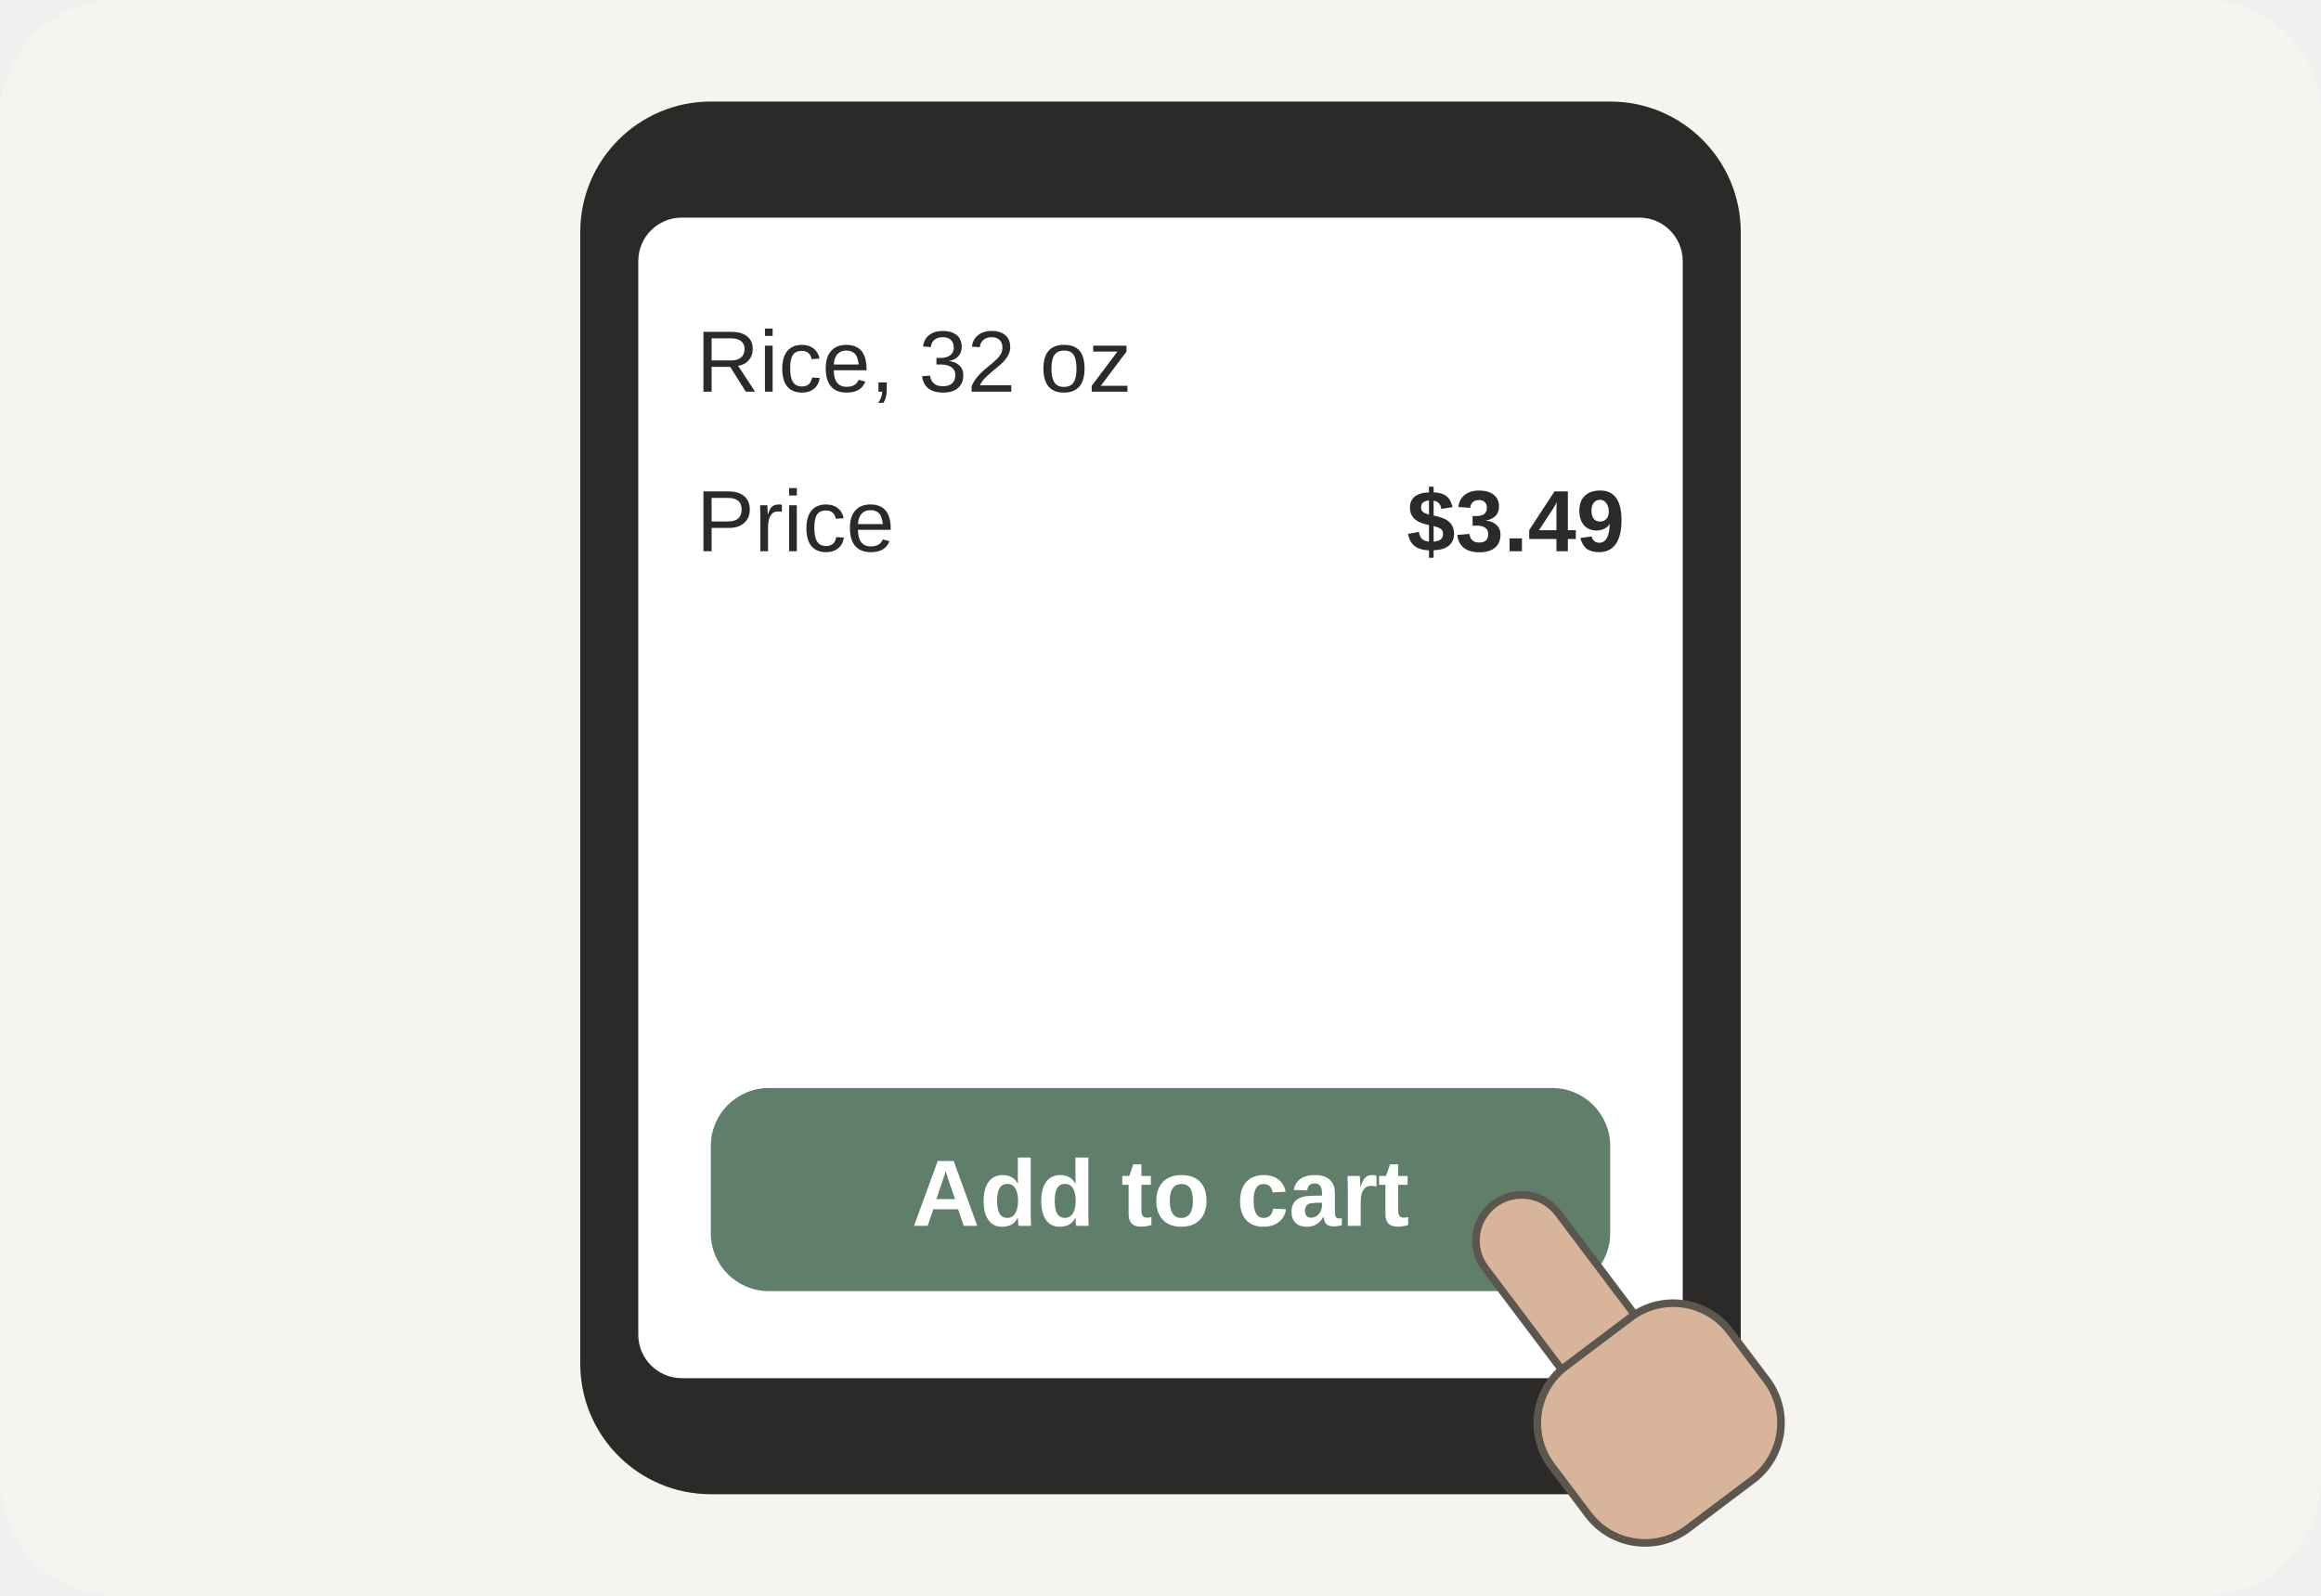
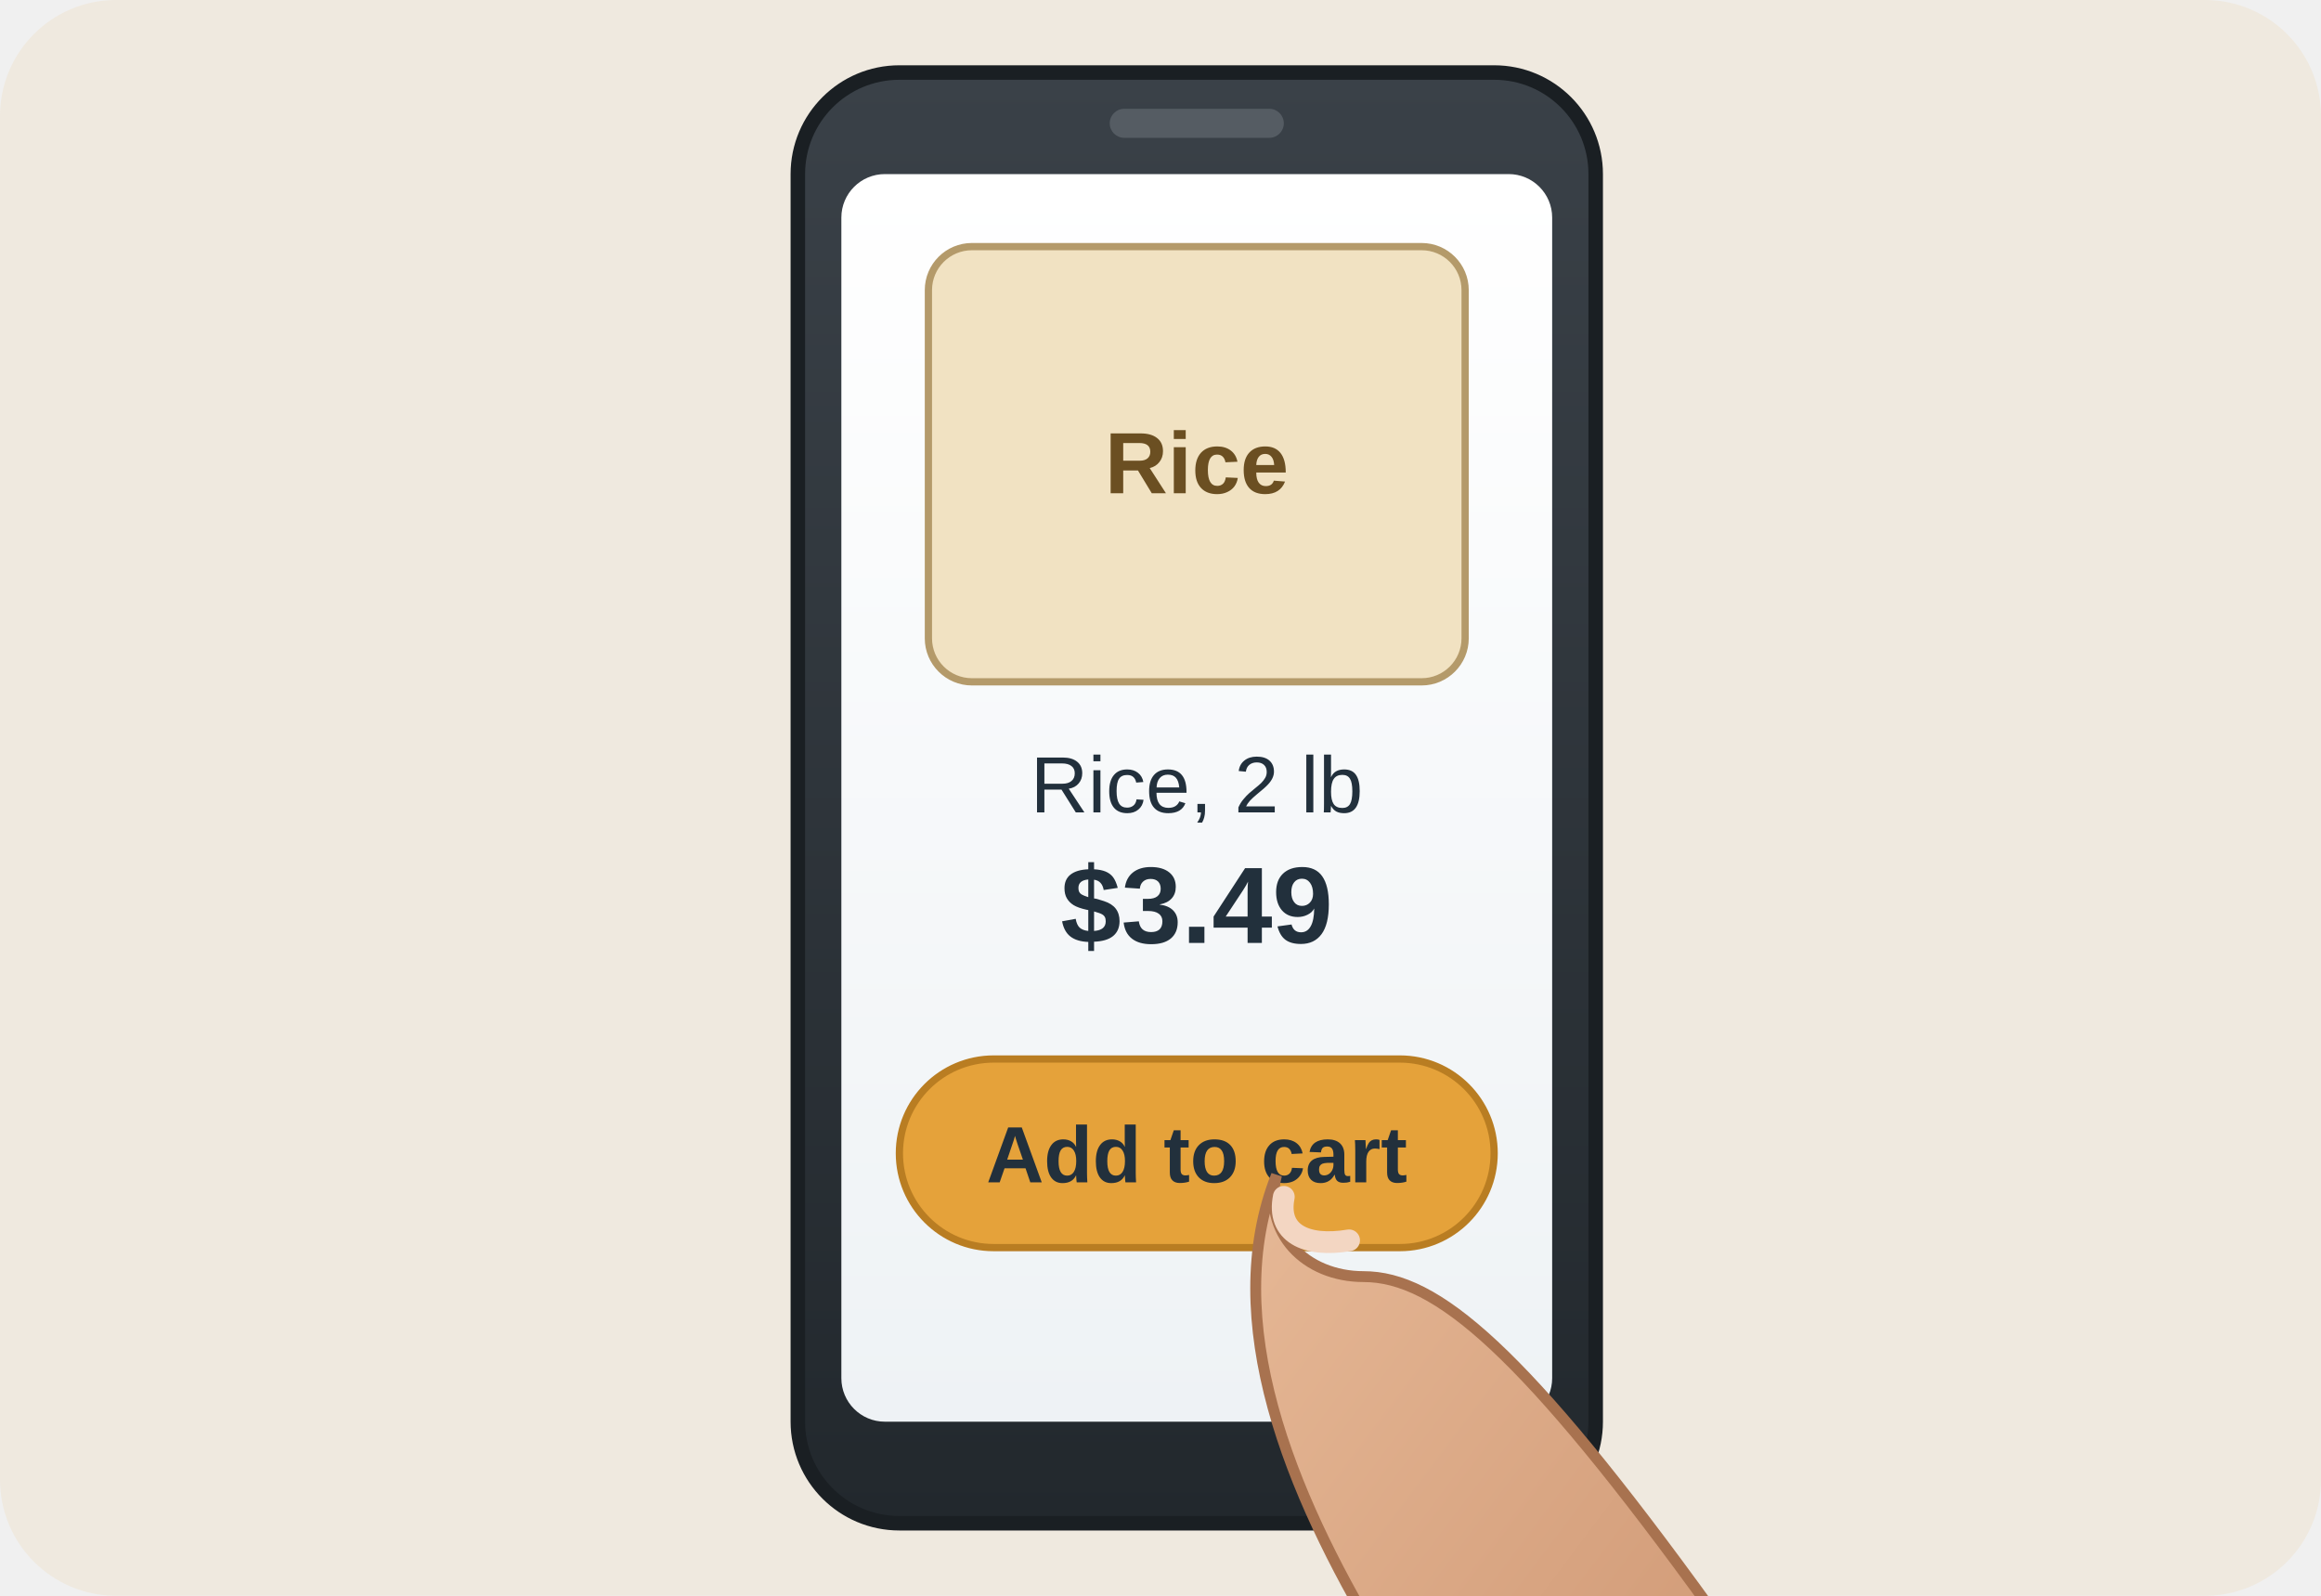
- <svg xmlns="http://www.w3.org/2000/svg" viewBox="0 0 320 220" role="img">
-   <rect width="320" height="220" rx="16" fill="#f6f4ef" />
-   <rect x="80" y="14" width="160" height="192" rx="18" fill="#2b2a28" />
-   <rect x="88" y="30" width="144" height="160" rx="6" fill="#fff" />
-   <text x="96" y="54" font-family="system-ui,Segoe UI,Arial,sans-serif" font-size="12" font-weight="400" fill="#2b2a28" text-anchor="start">Rice, 32 oz</text>
-   <text x="224" y="54" font-family="system-ui,Segoe UI,Arial,sans-serif" font-size="12" font-weight="600" fill="#2b2a28" text-anchor="end" />
-   <text x="96" y="76" font-family="system-ui,Segoe UI,Arial,sans-serif" font-size="12" font-weight="400" fill="#2b2a28" text-anchor="start">Price</text>
-   <text x="224" y="76" font-family="system-ui,Segoe UI,Arial,sans-serif" font-size="12" font-weight="600" fill="#2b2a28" text-anchor="end">$3.49</text>
-   <rect x="98" y="150" width="124" height="28" rx="8" fill="#5f7f6a" />
-   <text x="160" y="169" font-family="system-ui,Segoe UI,Arial,sans-serif" font-size="13" font-weight="600" fill="#fff" text-anchor="middle">Add to cart</text>
-   <g transform="translate(206,166) rotate(-37) scale(0.7)">
-     <rect x="-9" y="0" width="18" height="46" rx="9" fill="#d8b59a" stroke="#5c574e" stroke-width="1.5" />
-     <rect x="-22" y="34" width="44" height="40" rx="14" fill="#d8b59a" stroke="#5c574e" stroke-width="1.5" />
-   </g>
+ <svg xmlns="http://www.w3.org/2000/svg" viewBox="0 0 320 220" role="img" aria-label="A finger tapping an Add to cart button">
+   <defs>
+     <linearGradient id="metal" x1="0" y1="0" x2="0" y2="1">
+       <stop offset="0" stop-color="#f4f5f6" />
+       <stop offset="1" stop-color="#d6dade" />
+     </linearGradient>
+     <linearGradient id="cavity" x1="0" y1="0" x2="0" y2="1">
+       <stop offset="0" stop-color="#ece6d8" />
+       <stop offset="1" stop-color="#cfc6b3" />
+     </linearGradient>
+     <linearGradient id="door" x1="0" y1="0" x2="1" y2="0">
+       <stop offset="0" stop-color="#cfd3d7" />
+       <stop offset="1" stop-color="#eef0f2" />
+     </linearGradient>
+     <linearGradient id="skin" x1="0" y1="0" x2="1" y2="1">
+       <stop offset="0" stop-color="#e6b896" />
+       <stop offset="1" stop-color="#c98f6b" />
+     </linearGradient>
+     <linearGradient id="mitt" x1="0" y1="0" x2="1" y2="1">
+       <stop offset="0" stop-color="#7a9cc6" />
+       <stop offset="1" stop-color="#4f73a1" />
+     </linearGradient>
+     <linearGradient id="screen" x1="0" y1="0" x2="0" y2="1">
+       <stop offset="0" stop-color="#ffffff" />
+       <stop offset="1" stop-color="#eef2f5" />
+     </linearGradient>
+     <linearGradient id="dark" x1="0" y1="0" x2="0" y2="1">
+       <stop offset="0" stop-color="#3a4148" />
+       <stop offset="1" stop-color="#22282d" />
+     </linearGradient>
+     <linearGradient id="box" x1="0" y1="0" x2="1" y2="1">
+       <stop offset="0" stop-color="#3f7fa6" />
+       <stop offset="1" stop-color="#2d5f80" />
+     </linearGradient>
+     <radialGradient id="food" cx="0.5" cy="0.4" r="0.6">
+       <stop offset="0" stop-color="#e9a45a" />
+       <stop offset="1" stop-color="#b8692c" />
+     </radialGradient>
+     <pattern id="mesh" width="5" height="5" patternUnits="userSpaceOnUse">
+       <circle cx="2.5" cy="2.5" r="1" fill="#3b3f44" />
+     </pattern>
+   </defs>
+   <rect width="320" height="220" rx="16" fill="#efe9df" />
+   <rect x="110" y="10" width="110" height="200" rx="14" fill="url(#dark)" stroke="#1a1f23" stroke-width="2" />
+   <rect x="116" y="24" width="98" height="172" rx="6" fill="url(#screen)" />
+   <rect x="153.0" y="15" width="24" height="4" rx="2" fill="#555c63" />
+   <rect x="128" y="34" width="74" height="60" rx="6" fill="#f1e2c2" stroke="#b49a6a" />
+   <text x="165" y="68" text-anchor="middle" font-family="Arial,Helvetica,sans-serif" font-size="12" font-weight="700" fill="#6b4f22">Rice</text>
+   <text x="165" y="112" text-anchor="middle" font-family="Arial,Helvetica,sans-serif" font-size="11" fill="#22303c">Rice, 2 lb</text>
+   <text x="165" y="130" text-anchor="middle" font-family="Arial,Helvetica,sans-serif" font-size="15" font-weight="700" fill="#22303c">$3.49</text>
+   <rect x="124" y="146" width="82" height="26" rx="13" fill="#e5a23a" stroke="#b97d22" />
+   <text x="165" y="163" text-anchor="middle" font-family="Arial,Helvetica,sans-serif" font-size="11" font-weight="700" fill="#22303c">Add to cart</text>
+   <path d="M176 162 C174 170 180 176 188 176 C198 176 210 186 236 222 L256 252 L216 272 L190 226 C178 206 168 182 176 162 Z" fill="url(#skin)" stroke="#a8724f" stroke-width="1.5" />
+   <path d="M177 165 C176 170 180 172 186 171" fill="none" stroke="#f3d6c2" stroke-width="3" stroke-linecap="round" />
</svg>
